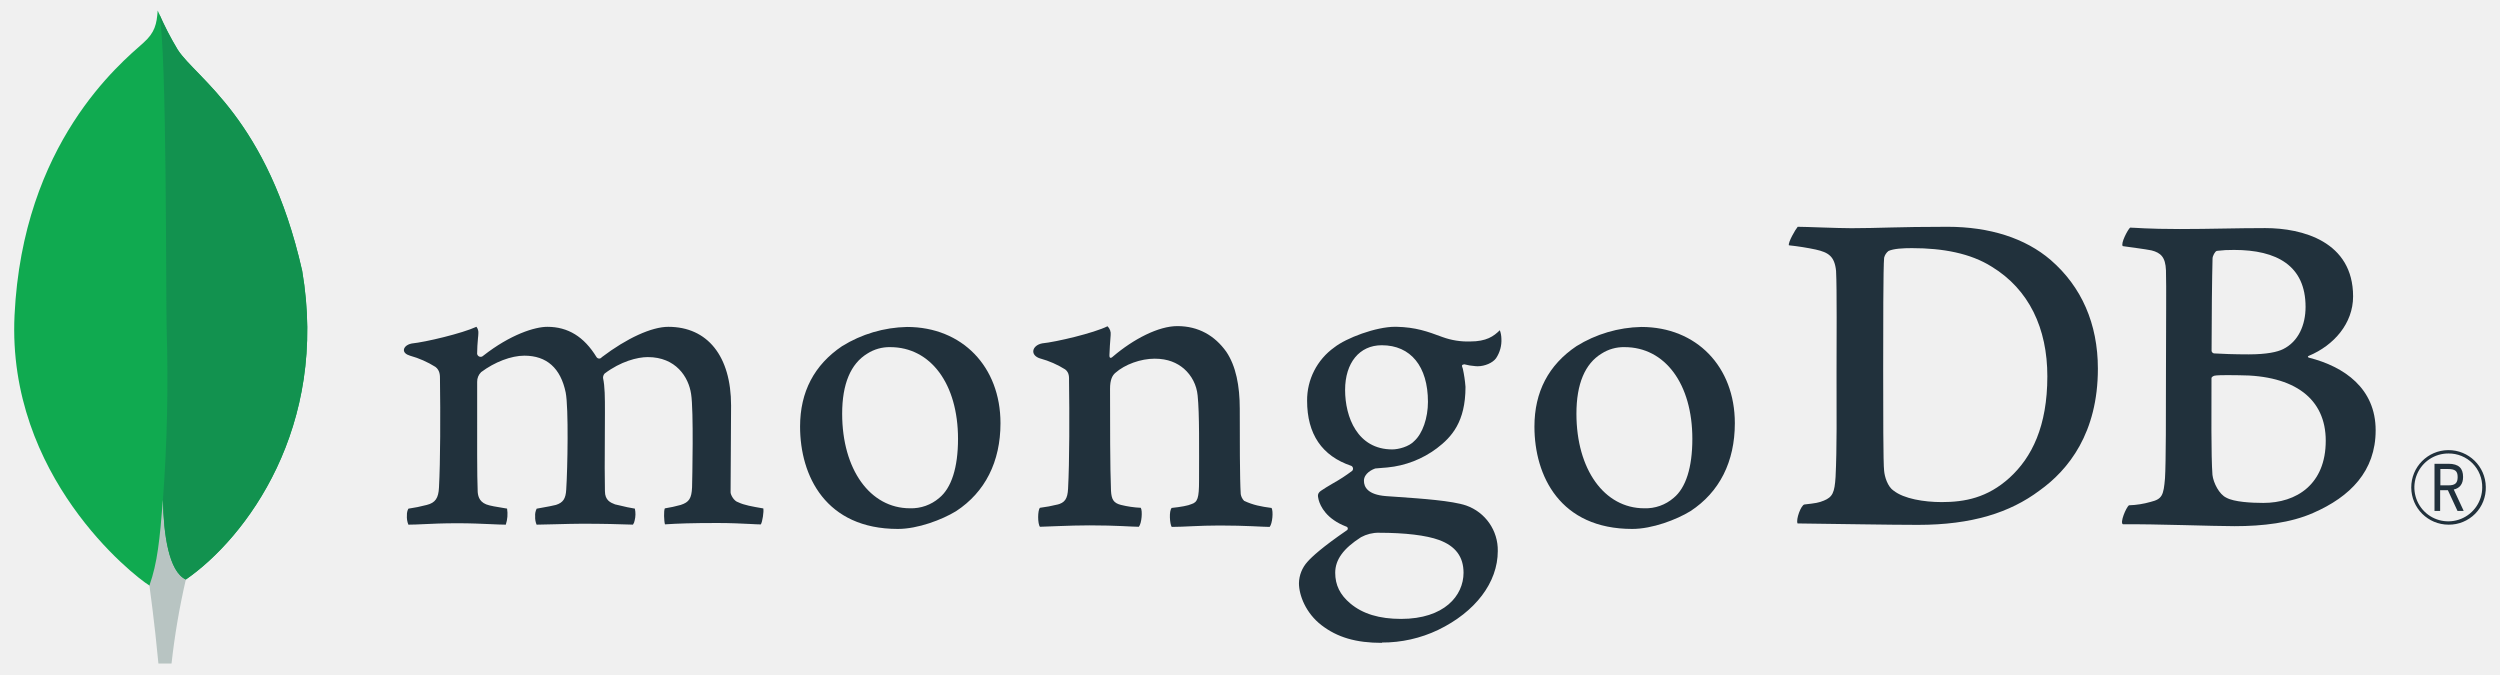
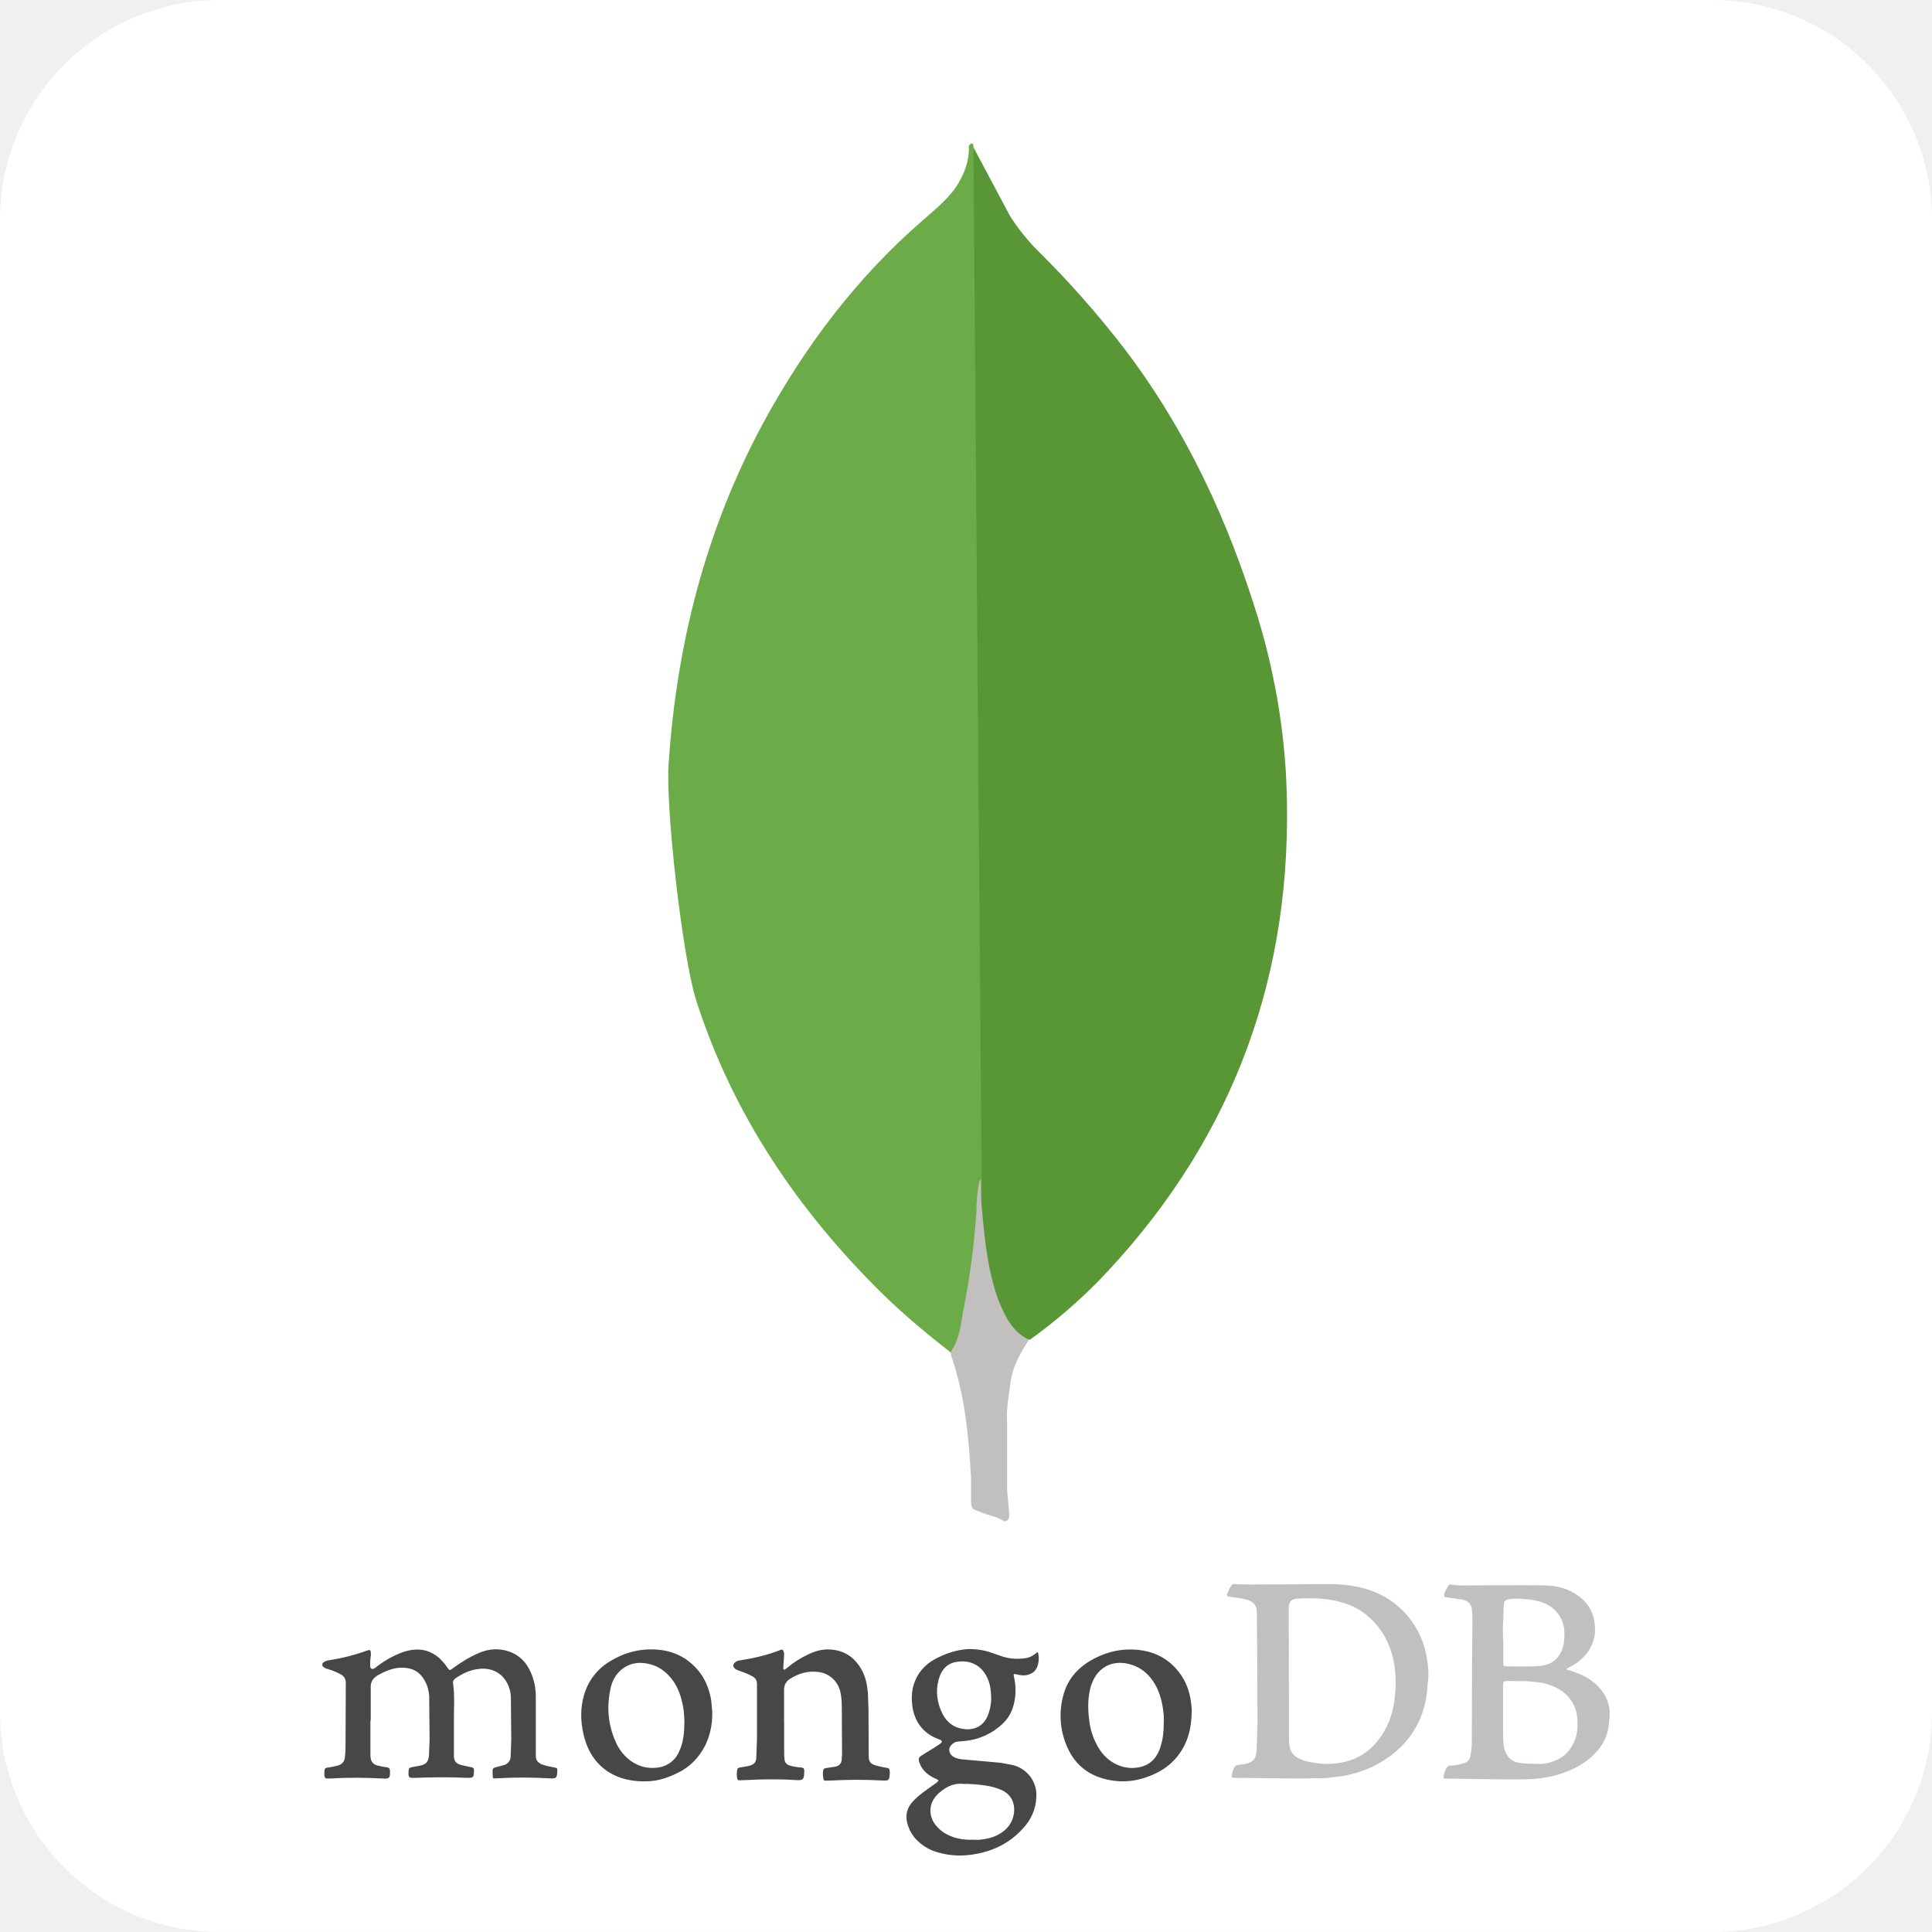
- <svg xmlns="http://www.w3.org/2000/svg" id="Layer_1" data-name="Layer 1" viewBox="0 0 1112.61 300">
-   <defs>
-     <style>.cls-1{fill:#10aa50;}.cls-2{fill:#b8c4c2;}.cls-3{fill:#12924f;}.cls-4{fill:#21313c;}</style>
-   </defs>
-   <path class="cls-1" d="M134.44,120.34C119.13,52.8,87.22,34.82,79.08,22.11a144.57,144.57,0,0,1-8.9-17.42c-.43,6-1.22,9.78-6.32,14.33C53.62,28.15,10.13,63.59,6.47,140.33c-3.41,71.55,52.6,115.67,60,120.23,5.69,2.8,12.62.06,16-2.51,27-18.53,63.89-67.93,52-137.71" />
-   <path class="cls-2" d="M72.5,222.46c-1.41,17.71-2.42,28-6,38.12,0,0,2.35,16.86,4,34.72h5.84a324.73,324.73,0,0,1,6.37-37.39C75.15,254.19,72.79,238,72.5,222.46Z" />
-   <path class="cls-3" d="M82.7,257.92h0c-7.64-3.53-9.85-20.06-10.19-35.46a725.83,725.83,0,0,0,1.65-76.35c-.4-13.36.19-123.74-3.29-139.9A134.29,134.29,0,0,0,79.08,22.1c8.14,12.72,40.06,30.7,55.36,98.24C146.36,190,109.67,239.27,82.7,257.92Z" />
-   <path class="cls-4" d="M1089.7,233.5a16.59,16.59,0,1,1,16.59-16.82,16.38,16.38,0,0,1-16.59,16.82m0-31.68a15.1,15.1,0,1,0,15,15.14,14.85,14.85,0,0,0-15-15.14m4,25.58-4.28-9.23h-3.45v9.23h-2.51v-21h6.19c4.61,0,6.53,2,6.53,5.87,0,3.08-1.45,5-4.15,5.59l4.42,9.51ZM1086.07,216h3.63c2.94,0,4.06-1,4.06-3.68s-1.07-3.59-4.38-3.59h-3.31Z" />
-   <path class="cls-4" d="M842.79,218.38c4.49,3.59,13.46,5.07,21.37,5.07,10.25,0,20.3-1.9,30.12-10.77,10-9.09,16.88-23,16.88-45.21,0-21.34-8.12-38.66-24.78-48.8-9.4-5.91-21.58-8.24-35.47-8.24-4,0-8.12.21-10.46,1.27a5.49,5.49,0,0,0-1.93,3c-.42,3.8-.42,32.74-.42,49.85,0,17.54,0,42,.42,45,.22,2.54,1.5,7,4.27,8.87M800.15,100.93c3.63,0,17.43.63,23.85.63,12,0,20.29-.63,42.72-.63,18.8,0,34.62,5.07,45.93,14.78,13.68,11.84,21,28.31,21,48.38,0,28.52-13,45-26.07,54.29-13,9.72-29.91,15.21-54,15.21-12.82,0-34.83-.42-53.2-.63H800c-.86-1.69,1.57-8.28,3.07-8.45,5-.56,6.32-.76,8.62-1.71,3.88-1.59,4.79-3.57,5.22-10.54.64-13.1.43-28.73.43-46.48,0-12.67.21-37.39-.21-45.21-.65-6.54-3.41-8.23-9-9.5a116.24,116.24,0,0,0-12-1.9c-.42-1.27,2.86-7,3.93-8.24" />
-   <path class="cls-4" d="M986.6,111.65c-.85.21-1.92,2.33-1.92,3.38-.22,7.61-.43,27.46-.43,41.19a1.36,1.36,0,0,0,1.07,1.06c2.77.21,9.61.43,15.38.43,8.12,0,12.82-1.06,15.38-2.33,6.84-3.38,10-10.78,10-18.8,0-18.38-12.82-25.35-31.83-25.35a57.35,57.35,0,0,0-7.69.42m48.5,84.5c0-18.59-13.68-29.15-38.68-29.15-1.06,0-9-.21-10.89.21-.64.21-1.28.63-1.28,1.06,0,13.31-.22,34.64.43,43.09.43,3.59,3,8.66,6.19,10.14,3.42,1.9,11.11,2.32,16.45,2.32,14.74,0,27.78-8.23,27.78-27.67M948,101.3c1.93,0,7.61.63,22.14.63,13.67,0,24.78-.42,38-.42,16.45,0,39.09,5.92,39.09,30.42,0,12-8.54,21.76-19.65,26.41-.64.21-.64.63,0,.84,15.81,4,29.69,13.73,29.69,32.32,0,18.17-11.32,29.58-27.77,36.76-10,4.44-22.43,5.91-35,5.91-9.61,0-35.37-1-49.69-.84-1.5-.63,1.37-7.4,2.65-8.45a39.38,39.38,0,0,0,9.69-1.52c5.12-1.26,5.73-2.91,6.37-10.52.43-6.55.43-30,.43-46.69,0-22.82.22-38.23,0-45.84-.21-5.91-2.35-7.82-6.41-8.87-3.2-.64-8.54-1.27-12.81-1.9-1.07-1.06,2.22-7.4,3.28-8.24" />
-   <path class="cls-4" d="M181.75,233.5a9.26,9.26,0,0,1-.65-4.27,5.43,5.43,0,0,1,.65-2.85,72.58,72.58,0,0,0,8.2-1.67c3.78-.94,5.2-3,5.42-7.82.62-11.39.66-32.76.44-47.78v-.44c0-1.62,0-3.82-2-5.37a42.94,42.94,0,0,0-11.33-5c-1.79-.53-2.78-1.47-2.73-2.57s1.18-2.4,3.51-2.86c6.19-.63,22.41-4.5,28.78-7.44a4.22,4.22,0,0,1,.85,3c0,.66-.1,1.36-.17,2.08-.18,2.12-.38,4.53-.38,6.93a1.58,1.58,0,0,0,2.68.91c12.13-9.51,23-12.9,28.57-12.9,9.17,0,16.31,4.38,21.84,13.4a1.47,1.47,0,0,0,1.24.73,1.42,1.42,0,0,0,1.16-.62c11.15-8.46,22.2-13.51,29.6-13.51,17.48,0,27.93,13.09,27.93,35,0,6.3-.06,14.29-.12,21.74-.05,6.54-.1,12.67-.1,16.91,0,1,1.38,3.88,3.45,4.45,2.56,1.25,6.25,1.89,10.92,2.69l.18,0c.35,1.26-.39,6.15-1.1,7.15-1.16,0-2.76-.1-4.76-.2-3.63-.18-8.61-.43-14.4-.43-11.62,0-17.69.22-23.49.6-.44-1.45-.59-6.13-.06-7.11A61.55,61.55,0,0,0,303,224.7c3.7-1.22,4.77-2.9,5-7.81.09-3.49.76-34.24-.43-41.54-1.1-7.57-6.8-16.43-19.27-16.43-4.63,0-12.1,1.93-19.22,7.33a2.8,2.8,0,0,0-.7,1.81v.15c.84,3.94.84,8.54.84,15.49,0,4,0,8.17-.05,12.34-.05,8.48-.09,16.48.05,22.53,0,4.12,2.49,5.11,4.5,5.9,1.09.24,1.95.45,2.82.65,1.67.41,3.41.83,6,1.24a11.49,11.49,0,0,1-.1,5.32,4.26,4.26,0,0,1-.75,1.81c-6.46-.22-13.09-.41-22.66-.41-2.9,0-7.63.12-11.81.23-3.39.09-6.59.18-8.41.19a8.24,8.24,0,0,1-.64-3.68,6.38,6.38,0,0,1,.67-3.44l2.57-.47c2.24-.4,4.18-.74,6-1.2,3.16-1,4.35-2.72,4.58-6.75.62-9.4,1.1-36.49-.23-43.27-2.26-10.88-8.45-16.4-18.41-16.4-5.83,0-13.2,2.81-19.22,7.32a5.86,5.86,0,0,0-1.77,4.35c0,3.23,0,7.07,0,11.19,0,13.6-.09,30.53.24,37.85.2,2.26,1,4.94,5.23,5.92.93.27,2.53.53,4.39.84,1.07.18,2.24.37,3.45.59a15.16,15.16,0,0,1-.57,7.15c-1.86,0-4.15-.12-6.77-.23-4-.18-9-.4-14.65-.4-6.68,0-11.33.22-15.06.4-2.51.12-4.68.22-6.85.23" />
-   <path class="cls-4" d="M396.2,154.49A18.22,18.22,0,0,0,386,157.36c-7.42,4.51-11.2,13.52-11.2,26.76,0,24.78,12.41,42.09,30.18,42.09A19,19,0,0,0,418,221.6c5.46-4.45,8.36-13.55,8.36-26.29,0-24.41-12.13-40.82-30.18-40.82m3.42,80.91c-32.1,0-43.53-23.55-43.53-45.58,0-15.39,6.29-27.42,18.7-35.77a57.11,57.11,0,0,1,28.89-8.54c24.49,0,41.6,17.61,41.6,42.84,0,17.14-6.83,30.68-19.76,39.14-6.21,3.8-17,7.91-25.9,7.91" />
-   <path class="cls-4" d="M723,154.49a18.17,18.17,0,0,0-10.22,2.87c-7.42,4.51-11.2,13.52-11.2,26.76,0,24.78,12.41,42.09,30.18,42.09a19,19,0,0,0,13.06-4.61c5.46-4.45,8.35-13.55,8.35-26.29,0-24.41-12.12-40.82-30.17-40.82m3.42,80.91c-32.1,0-43.53-23.55-43.53-45.57,0-15.41,6.29-27.43,18.71-35.78a57,57,0,0,1,28.88-8.54c24.49,0,41.6,17.62,41.6,42.83,0,17.16-6.83,30.69-19.76,39.14-6.21,3.81-17,7.92-25.9,7.92" />
-   <path class="cls-4" d="M614.92,153.65c-9.89,0-16.29,7.81-16.29,19.9s5.51,26.46,21,26.46c2.66,0,7.48-1.18,9.87-3.81,3.6-3.31,6-10.15,6-17.37,0-15.77-7.68-25.18-20.53-25.18m-1.28,83.44a16.29,16.29,0,0,0-8,2c-7.83,5-11.46,10-11.46,15.81,0,5.44,2.11,9.77,6.65,13.61,5.5,4.66,12.92,6.93,22.67,6.93,19.19,0,27.79-10.32,27.79-20.54,0-7.12-3.57-11.89-10.92-14.59-5.66-2.07-15.12-3.21-26.7-3.21m1.28,49c-11.52,0-19.82-2.43-26.91-7.89-6.9-5.32-10-13.22-10-18.68a14.61,14.61,0,0,1,3.78-9.5c2-2.28,6.65-6.55,17.4-13.94a.92.92,0,0,0,.56-.85.89.89,0,0,0-.68-.88c-8.85-3.39-11.52-9-12.33-12,0-.11,0-.28-.09-.47-.25-1.18-.49-2.3,1.12-3.45,1.24-.88,3.22-2.06,5.34-3.31a71.89,71.89,0,0,0,8.59-5.59,1.41,1.41,0,0,0-.36-2.2c-13.1-4.4-19.7-14.13-19.7-29a28.83,28.83,0,0,1,12.1-23.73c5.27-4.17,18.5-9.18,27.07-9.18h.5c8.81.21,13.78,2.06,20.66,4.6a32.84,32.84,0,0,0,12.22,1.94c7.29,0,10.48-2.31,13.22-5a11.47,11.47,0,0,1,.7,3.78,14.22,14.22,0,0,1-2.38,8.68c-1.49,2.07-5,3.57-8.21,3.57-.33,0-.65,0-1-.05a26.94,26.94,0,0,1-5-.83l-.82.29c-.26.38-.09.8.12,1.34a1.7,1.7,0,0,1,.12.33,58.52,58.52,0,0,1,1.19,8.1c0,15.55-6.13,22.32-12.76,27.34a43.56,43.56,0,0,1-22,8.52h0c-.17,0-1,.07-2.56.21-1,.09-2.3.21-2.49.21l-.19,0c-1.44.4-5.2,2.19-5.2,5.52,0,2.76,1.7,6.19,9.83,6.81l5.26.37c10.72.75,24.11,1.68,30.41,3.81a21.06,21.06,0,0,1,14.07,20.27c0,13.95-9.92,27.07-26.53,35.09a57.66,57.66,0,0,1-25.09,5.63" />
-   <path class="cls-4" d="M565.86,226.06c-4.7-.63-8.13-1.27-12.18-3.17a5.6,5.6,0,0,1-1.5-3c-.43-6.55-.43-25.56-.43-38,0-10.15-1.7-19-6-25.35-5.13-7.19-12.39-11.41-21.79-11.41-8.33,0-19.44,5.7-28.62,13.52-.22.21-1.63,1.55-1.6-.53s.35-6.3.55-9a4.63,4.63,0,0,0-1.4-3.92c-6,3-22.83,7-29.06,7.61-4.54.88-5.69,5.25-.84,6.76l.07,0a41.46,41.46,0,0,1,11,4.84c1.92,1.48,1.71,3.59,1.71,5.28.21,14.15.21,35.91-.43,47.74-.21,4.65-1.5,6.34-4.92,7.19l.32-.11a66.46,66.46,0,0,1-7.91,1.48c-1.07,1.05-1.07,7.18,0,8.45,2.14,0,13-.63,22-.63,12.38,0,18.79.63,22,.63,1.29-1.48,1.71-7.18.86-8.45a45,45,0,0,1-8.77-1.27c-3.41-.84-4.27-2.54-4.48-6.33-.42-9.94-.42-31.06-.42-45.43,0-4,1.06-5.91,2.34-7,4.27-3.8,11.33-6.33,17.52-6.33,6,0,10,1.9,13,4.43A18.1,18.1,0,0,1,533,176c.85,8,.63,24.09.63,38,0,7.61-.63,9.52-3.41,10.36-1.28.63-4.7,1.27-8.76,1.69-1.28,1.27-.86,7.18,0,8.45,5.55,0,12-.63,21.36-.63,11.75,0,19.23.63,22.22.63,1.28-1.48,1.71-7,.86-8.45" />
+ <svg xmlns="http://www.w3.org/2000/svg" viewBox="0 0 2500.1 2500" width="2500" height="2500">
+   <path d="M2215.6 2500H284.4C127.3 2500 0 2372.7 0 2215.6V284.4C0 127.3 127.3 0 284.4 0h1931.3c157 0 284.4 127.3 284.4 284.4v1931.3c-.1 157-127.4 284.3-284.5 284.3z" fill="#fff" />
+   <path d="M1259.6 190.4l47.6 89.4c10.7 16.5 22.3 31.1 35.9 44.7 40 39.5 77.3 81.7 111.6 126.3 80.6 105.8 135 223.4 173.8 350.6 23.3 77.6 35.9 157.4 36.9 237.9 3.9 240.9-78.7 447.7-245.1 619.6-27 27.2-56.3 52.3-87.5 74.7-16.5 0-24.3-12.6-31.1-24.3-12.4-21.6-20.6-45.3-24.3-69.9-5.9-29.2-9.7-58.3-7.8-88.3v-13.6c-1.3-3.1-15.8-1340.2-10-1347.1z" fill="#599636" />
+   <path d="M1259.6 187.5c-1.9-3.9-3.9-1-5.9 1 1 19.5-5.9 36.9-16.5 53.5-11.7 16.5-27.2 29.2-42.8 42.8-86.3 74.7-154.3 165.1-208.7 266.1C913.2 686.8 875.9 832.5 865.4 986c-4.8 55.3 17.5 250.5 35 306.8 47.6 149.6 133 274.9 243.8 383.6 27.2 26.2 56.3 50.5 86.3 73.9 8.8 0 9.7-7.8 11.7-13.6 3.9-12.4 6.8-25 8.8-37.8l19.5-145.6z" fill="#6cac48" />
+   <path d="M1307.2 1792.6c1.9-22.3 12.6-40.7 24.3-59.2-11.7-4.8-20.4-14.5-27.2-25.2-5.9-10.2-10.7-20.9-14.5-32.1-13.6-40.7-16.5-83.6-20.4-125.2v-25.2c-4.8 3.9-5.9 36.9-5.9 41.8-2.8 44.1-8.7 87.8-17.5 131.1-2.9 17.5-4.8 35-15.6 50.5 0 1.9 0 3.9 1 6.8 17.5 51.5 22.3 103.9 25.2 157.4v19.5c0 23.3-1 18.4 18.4 26.2 7.8 2.9 16.5 3.9 24.3 9.7 5.9 0 6.8-4.8 6.8-8.8l-2.9-32.1v-89.4c-.9-15.6 2-31.1 4-45.8z" fill="#c2bfbf" />
+   <path d="M479.33 2226.45v43.194c0 1.736 0 3.472.307 5.106.51 5.106 3.676 8.271 8.27 9.7 4.29 1.124 8.68 1.94 13.071 2.553 2.553.307 3.37 1.43 3.676 4.187.306 9.7-.51 10.824-9.905 10.211-21.852-1.123-43.806-1.43-65.658 0h-2.042c-6.842.307-7.352-.306-7.352-7.148 0-1.123.306-2.552.306-3.676 0-2.042 1.43-3.165 3.37-3.165 4.595-.51 8.781-1.736 13.07-2.553 5.922-1.43 9.394-5.105 9.905-11.13.817-6.535.817-13.377.817-19.912l.306-76.176c.204-4.493-2.246-8.68-6.229-10.824-5.105-2.859-10.62-5.105-16.236-6.841-1.736-.51-3.37-.817-4.799-1.736-4.187-2.042-4.289-5.719-.306-7.965 1.43-.817 3.165-1.43 4.799-1.736a260.072 260.072 0 0 0 50.546-12.764c3.37-1.123 4.288-.817 4.595 2.553.306 2.042 0 4.595-.307 6.535-.51 3.676-.51 7.352-.51 10.824 0 1.43.306 2.86 1.736 3.676s2.859 0 4.186-.817c5.923-4.595 11.948-8.782 18.483-12.458 9.394-5.105 19.299-9.7 30.123-11.13 13.07-1.736 24.405 1.736 34.412 10.211 4.084 3.676 7.76 7.863 10.824 12.458 2.859 4.187 3.165 4.289 6.841 1.43 10.824-7.965 22.159-15.01 34.412-20.219 12.764-5.412 25.834-6.228 38.905-1.736 13.377 4.8 22.465 14.194 27.877 26.958 4.595 10.211 6.535 20.831 6.535 31.86v76.175c0 5.106 2.042 8.271 7.148 10.824 5.412 2.042 11.334 3.165 17.052 4.289 3.676.817 3.676.817 3.676 4.595-.51 9.394-1.43 9.905-10.517 9.394a588.168 588.168 0 0 0-68.415 0c-4.595.306-4.595.306-4.8-4.289v-1.43c-.306-7.658-.306-7.658 7.148-9.394l7.352-2.042c5.106-1.225 8.782-5.82 8.782-11.13l.817-21.342-.51-55.65c-.205-5.004-1.226-9.906-3.166-14.5-7.148-17.36-22.771-23.589-37.782-21.853-11.334 1.123-21.341 5.719-30.736 12.254-2.042 1.43-3.37 3.165-3.165 5.922 2.553 18.176.817 36.352 1.123 54.528v39.518c0 7.148 2.86 10.517 9.7 12.253l13.071 2.86c2.042.306 3.166 1.123 3.166 3.37v2.041c-.307 7.965-.817 8.271-8.782 8.271-22.771-1.123-45.44-.816-67.905 0-7.658.307-8.27-.51-7.965-8.27.307-4.596.817-4.8 5.106-5.719l9.394-1.736c8.272-1.736 11.335-4.8 11.948-13.683l.816-19.095-.51-57.08c-.51-7.149-2.042-13.888-5.923-20.423-5.718-10.518-14.602-15.93-26.753-16.44-12.254-.817-22.975 3.676-33.289 9.394-7.148 4.187-10.21 9.088-9.7 17.36v41.457zm535.375 1.737v40.028c0 2.859.205 5.718.511 8.475.204 3.88 3.063 7.148 6.842 7.965 4.901 1.43 9.904 2.246 15.01 2.553 2.86.306 3.37 1.43 3.676 3.676v2.042c-.306 9.905-1.43 11.13-11.13 10.518-21.648-1.43-43.194-1.124-64.74 0l-8.27.306c-1.736 0-2.043-.817-2.553-2.042a29.428 29.428 0 0 1 0-11.947c.306-1.736 1.43-2.043 3.165-2.553 4.187-.51 7.659-1.43 11.641-2.043 7.148-1.735 9.7-4.595 9.905-11.947l.817-23.894v-69.947c0-5.106-2.042-8.271-6.535-10.518-5.106-2.859-10.518-4.799-16.236-6.841-1.736-.51-3.37-1.123-4.8-2.042-3.676-2.553-4.186-6.23-.51-9.088 1.634-1.328 3.574-2.145 5.718-2.247 18.176-2.859 35.842-6.841 52.894-13.683 2.043-.817 2.86-.306 3.676 1.43s1.124 3.676.817 5.718l-.817 13.377c0 1.736-.816 4.186.511 4.799 1.736 1.123 2.86-1.43 4.289-2.042a123.8 123.8 0 0 1 27.57-17.564c8.782-4.186 17.87-6.841 28.081-6.228 19.095 1.123 32.676 10.823 41.458 27.57 4.595 8.782 6.535 18.482 7.352 28.387l.817 20.831.306 62.8c.306 4.799 2.042 7.964 6.842 9.7a98.384 98.384 0 0 0 15.316 3.676c4.595.51 4.8 1.43 5.106 5.718v1.43c-.51 9.7-1.123 9.905-10.824 9.394a600.917 600.917 0 0 0-63.616 0c-2.86.306-5.718 0-8.271.306-1.736 0-2.86-.306-3.166-2.042-.51-3.676-1.123-7.352-.306-11.334.306-1.736 1.123-2.553 3.166-2.86l13.07-2.042c4.595-1.123 7.148-4.186 7.658-8.27l.511-7.965-.306-59.43c0-6.841-.307-13.683-1.736-20.422-3.37-14.602-14.5-24.916-29.51-26.448-13.071-1.43-24.916 2.043-35.842 9.088-5.412 3.37-7.659 8.272-7.659 14.194v42.887c0-.817 0-.817.307-.817z" fill="#47474a" />
+   <path d="M1846.82 2147.824c-3.166-20.729-10.824-39.21-24.201-55.447-11.641-14.295-26.652-25.426-43.806-32.37-17.87-7.351-36.965-9.7-56.264-10.21-7.965-.307-116.51 1.429-124.475 0-2.043-.307-3.37.306-4.595 2.042-1.43 2.042-2.86 4.288-3.676 6.535-3.37 7.658-3.37 7.148 4.799 8.27 6.841 1.124 13.377 1.737 19.912 3.677 5.922 2.042 10.211 5.412 11.64 11.947.511 3.166 1.124 103.134 1.124 149.697l-1.123 33.289c-.307 2.552-.511 5.105-1.43 7.352-1.123 3.37-3.166 6.229-6.535 7.658-3.778 1.736-7.76 2.86-11.947 3.166-7.659.816-8.782 1.123-11.335 9.7l-.817 3.166c-.51 3.676-.306 4.288 3.37 4.288l84.957.817 33.29-.51 22.974-2.86c26.141-4.799 49.423-15.623 69.335-32.982 11.334-10.007 20.626-22.158 27.264-35.841 7.964-15.93 11.334-33.289 12.253-50.852 1.532-10.11 1.021-20.32-.715-30.532zm-41.152 40.335c-1.123 18.176-4.8 35.841-14.193 51.669-11.948 20.728-29 35.228-52.588 40.334-10.212 2.042-20.423 3.165-31.145 1.736-7.658-.817-15.01-1.736-22.158-4.289-12.764-4.595-17.36-12.458-17.563-24.915l-.307-171.345c0-10.211 4.595-12.458 11.947-12.764 11.13-.817 22.465-.51 33.493.51 11.845 1.124 23.384 3.983 34.412 8.272 8.17 3.37 15.725 8.067 22.465 13.887 15.317 13.07 25.528 29.51 31.144 48.81 4.595 15.623 5.412 31.552 4.595 47.482zm277.337 27.876c0-1.736 0-3.165-.306-4.799-2.553-15.623-10.824-27.57-23.588-36.658-8.271-5.923-17.563-9.905-27.264-12.764-1.736-.51-3.165-1.124-4.8-1.43.307-1.43 1.124-1.736 2.043-2.042 5.718-2.86 11.13-5.923 15.93-10.211 8.781-7.352 14.602-16.44 17.563-27.57 1.736-5.923 1.736-11.948 1.123-18.177-.919-14.806-8.577-28.387-20.729-36.964-13.07-9.701-28.387-13.683-44.316-13.888-30.736-.51-61.676 0-92.31 0-8.782 0-17.563.51-26.753-.817-1.736-.306-4.187-.816-5.412 1.124-2.043 3.676-4.596 7.352-5.412 11.64-.307 2.043.306 3.166 2.552 3.37l19.606 2.86c7.658 1.123 13.07 5.411 13.683 12.253.51 4.697.817 9.496.817 14.193l-.51 53.099-.307 105.074c0 6.228-.817 12.253-2.042 18.482-.613 4.084-3.472 7.352-7.352 8.475-5.719 1.736-11.13 3.37-17.053 3.37-3.268-.306-6.331 1.736-7.352 4.8-1.123 2.552-2.042 5.411-2.553 7.964-.51 3.37.306 4.595 3.676 4.187 2.553-.307 96.292 2.042 113.958.306 10.517-1.123 20.83-2.553 31.246-5.718 17.87-5.719 34.412-13.888 47.482-27.877 10.824-11.335 17.053-25.018 17.564-40.947.816-3.676.816-7.352.816-11.335zm-137.851-116.51l.817-22.77c0-4.29 1.735-6.23 5.922-7.149 6.842-1.43 13.683-.817 20.423-.51 6.841.51 13.376 1.43 20.218 3.37 12.458 3.675 22.158 10.823 27.877 22.77 2.552 5.412 3.982 11.335 3.982 17.36.306 7.964-.306 15.623-3.37 23.281-4.8 10.518-12.458 17.36-23.588 19.3-11.13 2.042-42.58 1.123-47.482 1.123-4.289 0-4.595-.51-4.595-4.8v-26.753c-.715-8.271-.715-16.644-.306-25.018zm92.31 152.862c-4.8 12.764-13.684 21.648-26.141 26.448-6.842 2.552-13.684 4.186-20.831 3.676-8.782-.307-17.564 0-26.448-1.736-11.947-2.553-17.359-13.888-18.176-22.159-1.43-14.5-.51-29.306-.816-40.028v-37.475c0-4.595.51-5.923 5.412-5.923l26.753.307 18.176 2.042c12.764 2.86 24.405 7.658 33.493 17.563 7.352 7.965 11.334 17.564 12.253 28.081.817 9.905.307 19.606-3.37 29z" fill="#c2bfbf" />
+   <path d="M1315.529 2166.817l7.352 1.123c7.964.307 17.359-2.552 20.218-13.683a29.258 29.258 0 0 0 0-16.235c-1.736 0-2.553 1.43-3.37 2.042-4.288 3.37-9.088 5.412-14.193 5.922-10.212 1.124-20.423.51-30.43-3.165l-13.887-4.8c-9.7-3.165-19.912-4.492-30.123-3.982-14.5 1.123-28.081 5.923-40.947 12.764-13.683 7.352-23.282 18.483-27.877 33.493-2.553 8.782-2.86 17.87-1.736 26.958 2.86 20.729 13.683 35.228 32.982 42.887 1.124.306 2.043.817 3.166 1.123 2.553 1.43 2.859 2.86.51 4.8l-7.147 4.799-17.053 10.517c-4.289 2.553-4.8 4.595-3.37 9.088 1.736 5.31 4.8 10.007 9.088 13.683 3.88 3.37 8.271 6.025 13.07 7.965 3.166 1.43 3.166 2.042.307 4.595l-16.236 11.641c-5.412 4.187-10.824 8.271-15.317 13.683a27.922 27.922 0 0 0-6.842 25.528c2.145 9.905 7.25 18.789 14.807 25.528a59.6 59.6 0 0 0 26.14 14.194c15.93 4.595 32.37 4.8 48.606 1.736 23.282-4.289 43.704-14.602 59.634-32.063 11.13-11.641 17.563-25.324 18.176-41.56 1.327-19.504-11.743-36.965-30.736-41.458l-15.317-2.859-46.87-4.187c-5.105-.306-10.21-1.123-14.5-3.676-5.411-3.37-6.841-9.905-3.37-14.193 2.554-3.166 5.72-5.106 9.701-5.412l9.088-.817a82.347 82.347 0 0 0 47.993-21.852 50.514 50.514 0 0 0 14.5-24.2c3.37-12.254 3.37-24.916.51-37.374-.816-3.165-.51-3.37 3.37-2.86zm-69.641 141.528c1.736.306 3.37 0 5.106 0 11.947.51 24.2 1.43 35.841 4.595 3.778 1.123 7.556 2.553 11.13 4.289 11.335 6.229 15.623 17.053 14.194 28.693-1.736 12.764-8.782 21.852-19.912 27.877-7.352 4.187-15.623 5.923-24.2 6.842-3.166.306-5.923 0-9.089 0-9.905.306-19.605-.817-29-4.8-6.535-2.553-11.947-6.229-16.746-11.334-9.905-9.905-14.602-28.081.306-42.887 9.088-8.476 19.3-14.398 32.37-13.275zm32.472-88.634c-5.923 15.011-19.095 19.606-32.064 17.564-11.947-1.736-20.728-8.271-26.447-19.095-7.352-14.5-9.394-29.51-5.105-45.134 3.165-11.64 10.21-20.422 22.77-22.465 15.93-2.859 31.145 2.86 39.212 18.789 4.187 7.658 5.922 17.053 5.922 30.43-.306 5.411-1.43 12.764-4.288 19.911zm-358.006-19.4c-2.553-15.318-8.271-29.307-18.79-40.948-15.622-17.36-35.534-24.915-57.999-25.018-19.605-.306-38.088 5.412-54.528 15.624-16.236 9.7-28.08 25.221-33.289 43.5-4.799 16.44-4.595 33.288-.816 50.035 9.904 44.93 44.623 64.228 86.08 61.37 12.254-.818 23.895-4.8 34.923-10.212 16.44-7.658 28.387-19.912 36.658-36.046 6.535-13.376 9.394-27.57 9.088-43.806zm-40.335 63.105c-4.186 13.07-15.623 22.464-29.306 23.894-12.458 1.736-24.2-1.43-34.616-8.782-7.556-5.616-13.683-12.866-17.87-21.341-11.64-23.895-13.683-48.81-7.658-74.44 1.94-7.965 6.024-15.113 11.947-20.73 10.517-9.7 22.771-11.946 36.352-9.087 13.07 2.86 22.975 9.905 31.144 20.729s11.947 23.281 14.194 36.352c1.123 6.535 1.123 13.376 1.43 17.563 0 13.683-1.124 24.916-5.413 35.842zm661.178-60.757c-2.042-16.44-8.271-31.553-19.912-44.01-15.317-16.747-35.229-23.895-57.387-24.201-19.095-.307-36.658 5.105-52.894 14.5-18.176 10.823-30.736 26.14-35.535 46.87-5.719 22.668-3.37 46.562 6.841 67.598 9.394 19.911 25.324 32.676 46.36 38.394 23.28 6.229 45.44 3.37 67.087-7.148 18.789-9.088 32.063-23.282 39.824-42.58 4.595-11.335 6.229-23.589 6.535-37.783.204-2.552-.408-7.147-.919-11.64zm-39.211 57.08c-4.595 15.317-14.194 25.324-30.43 27.57-11.947 1.737-23.281-1.122-33.493-7.964-8.781-5.922-15.01-13.887-19.605-23.282-5.106-9.904-7.965-20.422-9.088-31.246-1.736-13.377-1.736-26.447 1.43-39.824.612-2.655 1.43-5.208 2.552-7.658 7.965-19.912 25.528-29 46.36-24.405 13.887 3.165 24.404 10.824 32.369 22.465 7.658 11.334 11.334 23.894 13.07 37.373.817 5.412 1.124 11.13.817 15.93 0 11.13-.817 21.34-4.186 31.246z" fill="#47474a" />
</svg>
